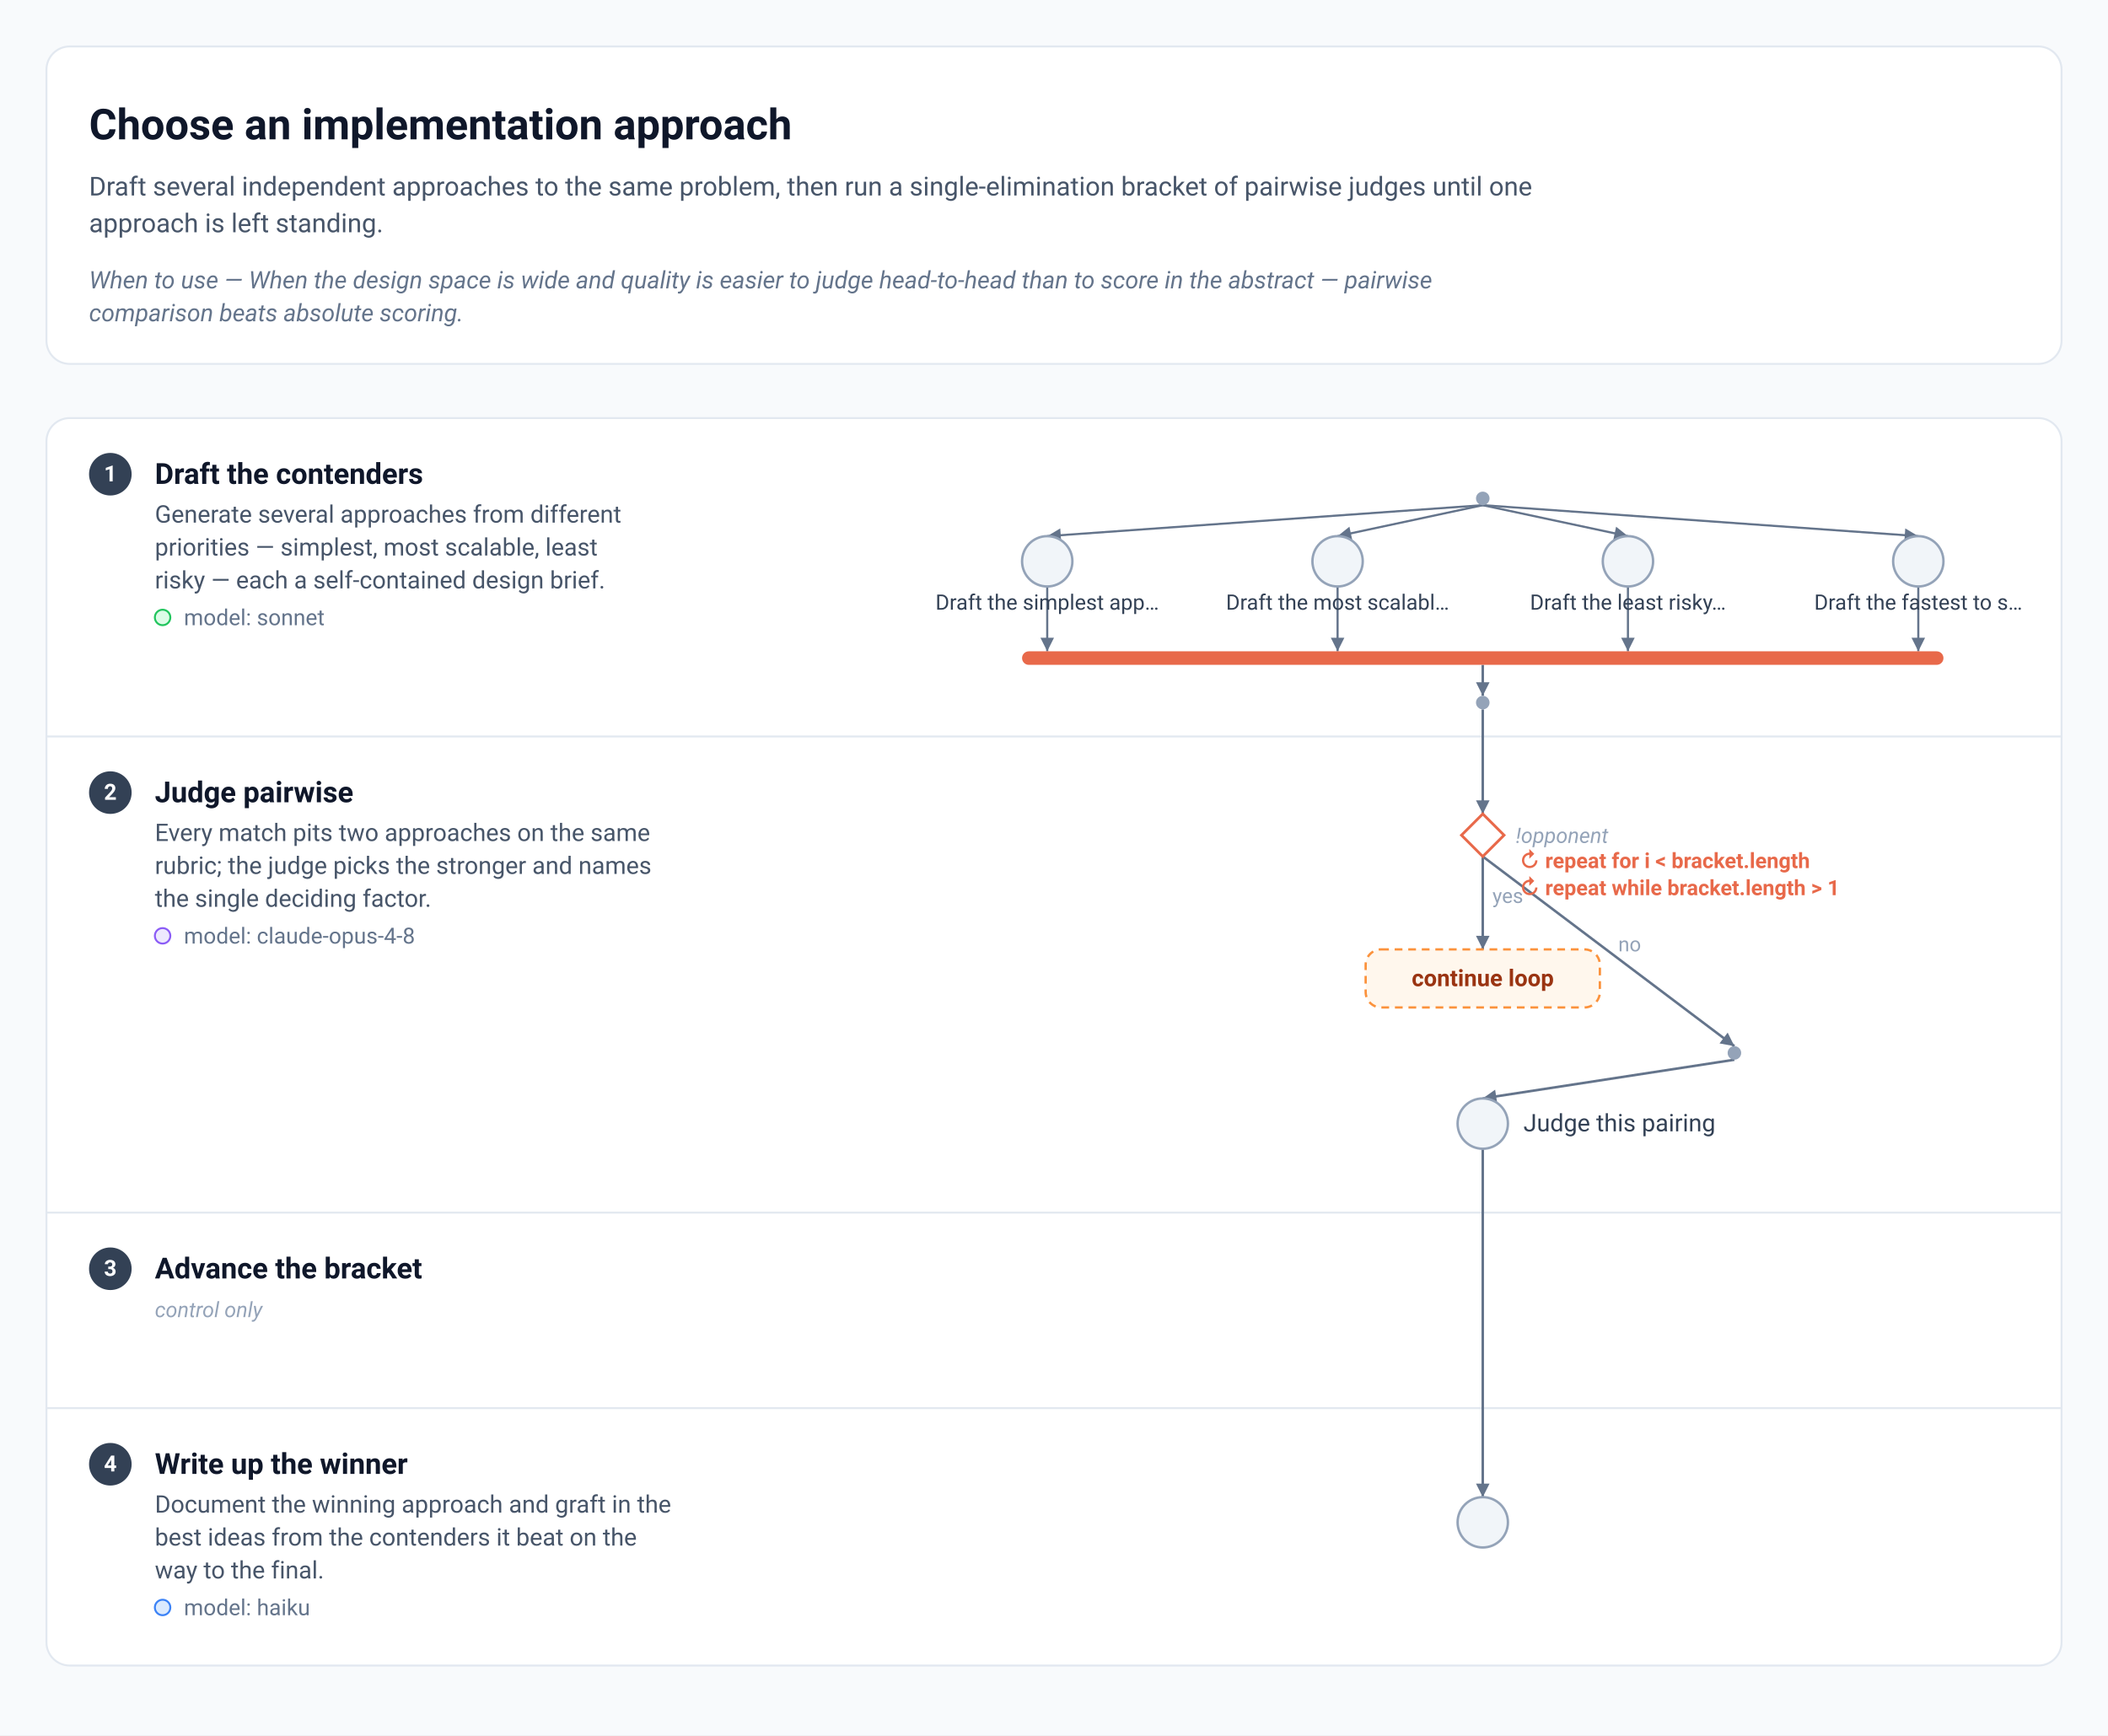
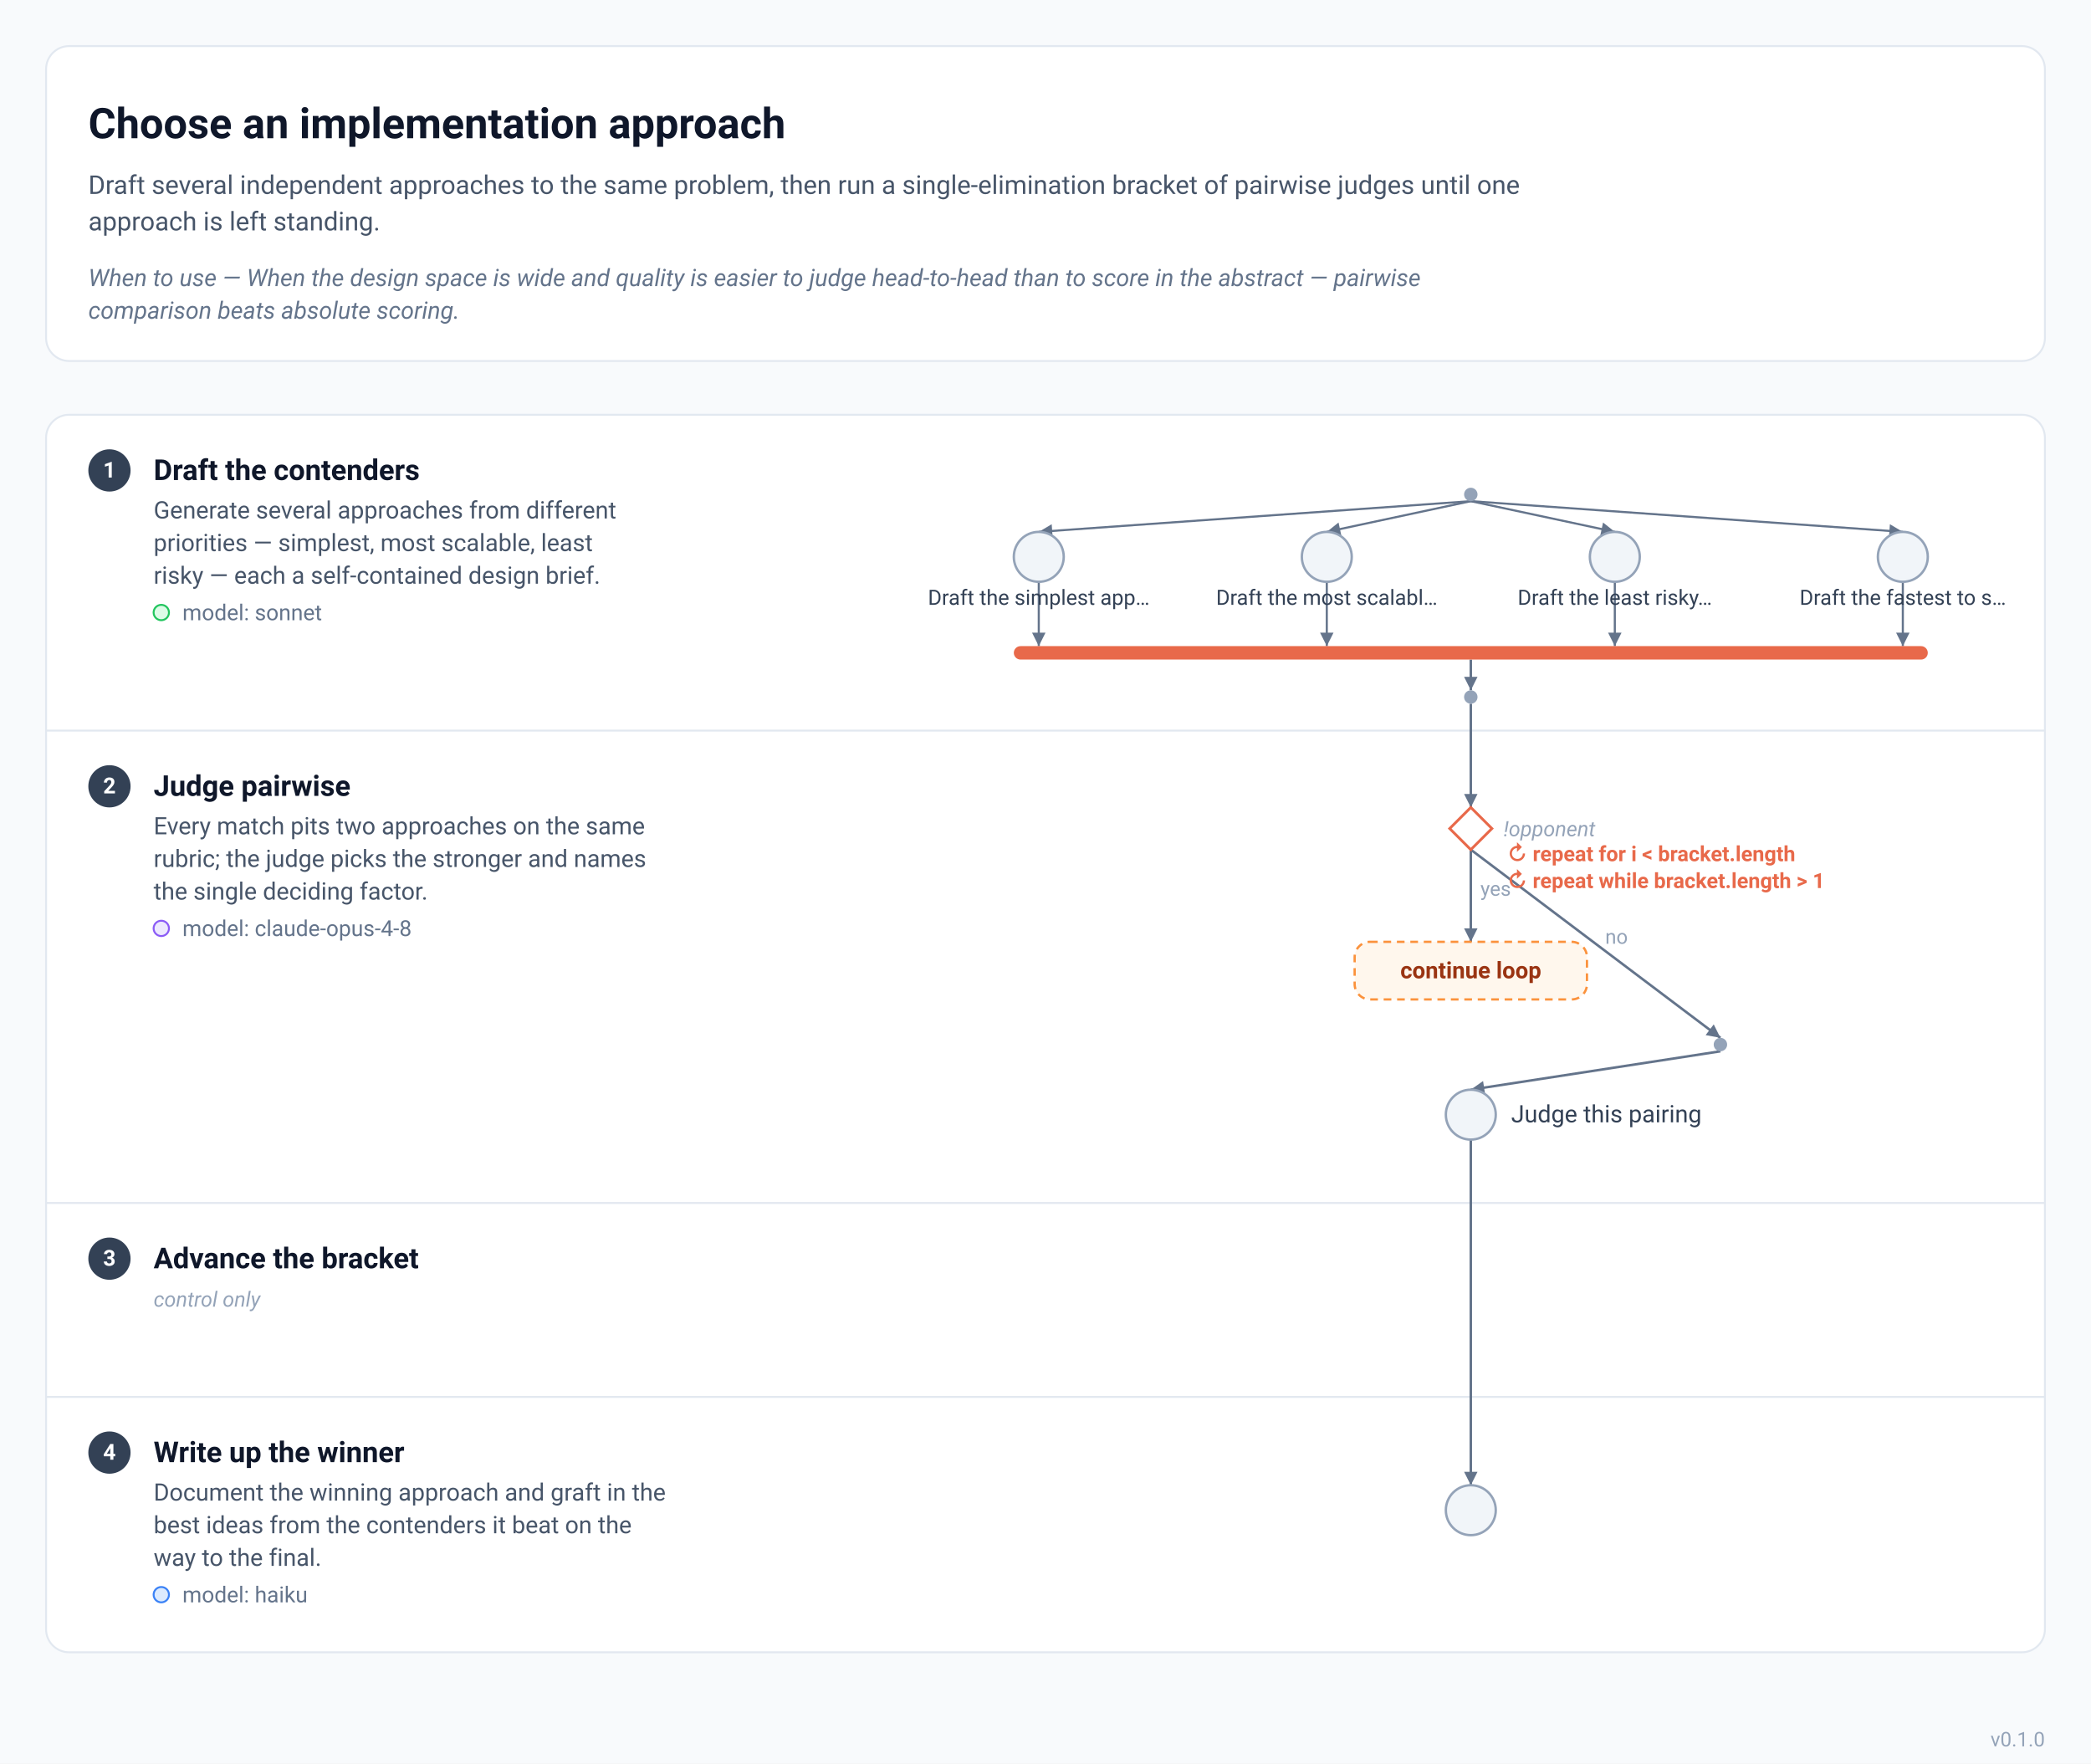
- <svg xmlns="http://www.w3.org/2000/svg" width="1089" height="896.5" viewBox="0 0 1089 896.5" font-family="-apple-system, BlinkMacSystemFont, 'Segoe UI', Roboto, Helvetica, Arial, sans-serif">
-   <rect width="1089" height="896.5" fill="#f8fafc" />
+ <svg xmlns="http://www.w3.org/2000/svg" width="1089" height="918.5" viewBox="0 0 1089 918.5" font-family="-apple-system, BlinkMacSystemFont, 'Segoe UI', Roboto, Helvetica, Arial, sans-serif">
+   <rect width="1089" height="918.5" fill="#f8fafc" />
  <g transform="translate(0 24)">
    <g class="header-card">
      <rect x="24" y="0" width="1041" height="164" rx="12" fill="#ffffff" stroke="#e2e8f0" stroke-width="1" />
      <text x="46" y="48" font-size="22" fill="#0f172a" font-weight="700">Choose an implementation approach</text>
      <text x="46" y="77" font-size="13.5" fill="#475569">Draft several independent approaches to the same problem, then run a single-elimination bracket of pairwise judges until one</text>
      <text x="46" y="96" font-size="13.5" fill="#475569">approach is left standing.</text>
      <text x="46" y="125" font-size="12.5" fill="#64748b" font-style="italic">When to use — When the design space is wide and quality is easier to judge head-to-head than to score in the abstract — pairwise</text>
      <text x="46" y="142" font-size="12.5" fill="#64748b" font-style="italic">comparison beats absolute scoring.</text>
    </g>
  </g>
  <g transform="translate(0 204)">
    <rect x="24" y="12" width="1041" height="644.5" rx="12" fill="#ffffff" stroke="#e2e8f0" stroke-width="1" />
    <g class="swimlane" />
    <g class="swimlane">
      <line x1="24" y1="176.5" x2="1065" y2="176.5" stroke="#e2e8f0" stroke-width="1" />
    </g>
    <g class="swimlane-empty">
      <line x1="24" y1="422.5" x2="1065" y2="422.5" stroke="#e2e8f0" stroke-width="1" />
    </g>
    <g class="swimlane">
      <line x1="24" y1="523.5" x2="1065" y2="523.5" stroke="#e2e8f0" stroke-width="1" />
    </g>
    <g transform="translate(0 12)">
      <g class="lane-label">
        <circle cx="57" cy="29" r="11" fill="#334155" />
        <text x="57" y="32.7" font-size="11.5" fill="#ffffff" font-weight="700" text-anchor="middle">1</text>
        <text x="80" y="34" font-size="15" fill="#0f172a" font-weight="700">Draft the contenders</text>
        <text x="80" y="54" font-size="12.5" fill="#475569">Generate several approaches from different</text>
        <text x="80" y="71" font-size="12.5" fill="#475569">priorities — simplest, most scalable, least</text>
        <text x="80" y="88" font-size="12.5" fill="#475569">risky — each a self-contained design brief.</text>
        <circle cx="84" cy="103" r="4" fill="#dcfce7" stroke="#22c55e" stroke-width="1" />
        <text x="95" y="107" font-size="11.5" fill="#64748b">model: sonnet</text>
      </g>
    </g>
    <g transform="translate(0 176.5)">
      <g class="lane-label">
        <circle cx="57" cy="29" r="11" fill="#334155" />
        <text x="57" y="32.7" font-size="11.5" fill="#ffffff" font-weight="700" text-anchor="middle">2</text>
        <text x="80" y="34" font-size="15" fill="#0f172a" font-weight="700">Judge pairwise</text>
        <text x="80" y="54" font-size="12.5" fill="#475569">Every match pits two approaches on the same</text>
        <text x="80" y="71" font-size="12.5" fill="#475569">rubric; the judge picks the stronger and names</text>
        <text x="80" y="88" font-size="12.5" fill="#475569">the single deciding factor.</text>
        <circle cx="84" cy="103" r="4" fill="#ede9fe" stroke="#8b5cf6" stroke-width="1" />
        <text x="95" y="107" font-size="11.5" fill="#64748b">model: claude-opus-4-8</text>
      </g>
    </g>
    <g transform="translate(0 422.5)">
      <g class="lane-label">
        <circle cx="57" cy="29" r="11" fill="#334155" />
        <text x="57" y="32.7" font-size="11.5" fill="#ffffff" font-weight="700" text-anchor="middle">3</text>
        <text x="80" y="34" font-size="15" fill="#0f172a" font-weight="700">Advance the bracket</text>
        <text x="80" y="54" font-size="11" fill="#94a3b8" font-style="italic">control only</text>
      </g>
    </g>
    <g transform="translate(0 523.5)">
      <g class="lane-label">
        <circle cx="57" cy="29" r="11" fill="#334155" />
        <text x="57" y="32.7" font-size="11.5" fill="#ffffff" font-weight="700" text-anchor="middle">4</text>
        <text x="80" y="34" font-size="15" fill="#0f172a" font-weight="700">Write up the winner</text>
        <text x="80" y="54" font-size="12.5" fill="#475569">Document the winning approach and graft in the</text>
        <text x="80" y="71" font-size="12.5" fill="#475569">best ideas from the contenders it beat on the</text>
        <text x="80" y="88" font-size="12.5" fill="#475569">way to the final.</text>
        <circle cx="84" cy="103" r="4" fill="#dbeafe" stroke="#3b82f6" stroke-width="1" />
        <text x="95" y="107" font-size="11.5" fill="#64748b">model: haiku</text>
      </g>
    </g>
    <g class="topology" transform="translate(462 0)">
      <g class="edge">
        <path d="M 304 57 L 79 73" fill="none" stroke="#64748b" stroke-width="1.1" />
        <polygon points="79,73 85.73,69.01 86.23,75.99" fill="#64748b" />
      </g>
      <g class="edge">
        <path d="M 304 57 L 229 73" fill="none" stroke="#64748b" stroke-width="1.1" />
        <polygon points="229,73 235.12,68.12 236.58,74.96" fill="#64748b" />
      </g>
      <g class="edge">
        <path d="M 304 57 L 379 73" fill="none" stroke="#64748b" stroke-width="1.1" />
        <polygon points="379,73 371.42,74.96 372.88,68.12" fill="#64748b" />
      </g>
      <g class="edge">
        <path d="M 304 57 L 529 73" fill="none" stroke="#64748b" stroke-width="1.1" />
        <polygon points="529,73 521.77,75.99 522.27,69.01" fill="#64748b" />
      </g>
      <g class="edge">
        <path d="M 79 99 L 79 132.5" fill="none" stroke="#64748b" stroke-width="1.1" />
        <polygon points="79,132.5 75.5,125.5 82.5,125.5" fill="#64748b" />
      </g>
      <g class="edge">
        <path d="M 229 99 L 229 132.5" fill="none" stroke="#64748b" stroke-width="1.1" />
        <polygon points="229,132.5 225.5,125.5 232.5,125.5" fill="#64748b" />
      </g>
      <g class="edge">
        <path d="M 379 99 L 379 132.5" fill="none" stroke="#64748b" stroke-width="1.1" />
        <polygon points="379,132.5 375.5,125.5 382.5,125.5" fill="#64748b" />
      </g>
      <g class="edge">
        <path d="M 529 99 L 529 132.5" fill="none" stroke="#64748b" stroke-width="1.1" />
        <polygon points="529,132.5 525.5,125.5 532.5,125.5" fill="#64748b" />
      </g>
      <g class="edge">
        <path d="M 304 139.5 L 304 155.5" fill="none" stroke="#64748b" stroke-width="1.3" />
        <polygon points="304,155.5 300.5,148.5 307.5,148.5" fill="#64748b" />
      </g>
      <g class="edge">
        <path d="M 304 238.5 L 304 286.5" fill="none" stroke="#64748b" stroke-width="1.3" />
        <polygon points="304,286.5 300.5,279.5 307.5,279.5" fill="#64748b" />
        <text x="309" y="262.5" font-size="10.5" fill="#94a3b8">yes</text>
      </g>
      <g class="edge">
        <path d="M 304 238.5 L 434 336.5" fill="none" stroke="#64748b" stroke-width="1.3" />
        <polygon points="434,336.5 426.3,335.08 430.52,329.49" fill="#64748b" />
        <text x="374" y="287.5" font-size="10.5" fill="#94a3b8">no</text>
      </g>
      <g class="edge">
        <path d="M 434 343.5 L 304 363.5" fill="none" stroke="#64748b" stroke-width="1.3" />
        <polygon points="304,363.5 310.39,358.98 311.45,365.89" fill="#64748b" />
      </g>
      <g class="edge">
        <path d="M 304 162.5 L 304 216.5" fill="none" stroke="#64748b" stroke-width="1.3" />
        <polygon points="304,216.5 300.5,209.5 307.5,209.5" fill="#64748b" />
      </g>
      <g class="edge">
        <path d="M 304 389.5 L 304 569.5" fill="none" stroke="#64748b" stroke-width="1.3" />
        <polygon points="304,569.5 300.5,562.5 307.5,562.5" fill="#64748b" />
      </g>
      <circle class="hub" cx="304" cy="53.5" r="3.5" fill="#94a3b8" />
      <g class="agent-node">
        <circle cx="79" cy="86" r="13" fill="#f1f5f9" stroke="#94a3b8" stroke-width="1.25" />
        <text x="79" y="111" font-size="11" fill="#334155" text-anchor="middle">Draft the simplest app…</text>
      </g>
      <g class="agent-node">
        <circle cx="229" cy="86" r="13" fill="#f1f5f9" stroke="#94a3b8" stroke-width="1.25" />
        <text x="229" y="111" font-size="11" fill="#334155" text-anchor="middle">Draft the most scalabl…</text>
      </g>
      <g class="agent-node">
        <circle cx="379" cy="86" r="13" fill="#f1f5f9" stroke="#94a3b8" stroke-width="1.25" />
        <text x="379" y="111" font-size="11" fill="#334155" text-anchor="middle">Draft the least risky…</text>
      </g>
      <g class="agent-node">
        <circle cx="529" cy="86" r="13" fill="#f1f5f9" stroke="#94a3b8" stroke-width="1.25" />
        <text x="529" y="111" font-size="11" fill="#334155" text-anchor="middle">Draft the fastest to s…</text>
      </g>
      <rect class="barrier" x="66" y="132.5" width="476" height="7" rx="3.5" fill="#e8694a" />
      <circle class="hub" cx="304" cy="159" r="3.5" fill="#94a3b8" />
      <g class="decision">
        <polygon points="304,216.5 315,227.5 304,238.5 293,227.5" fill="#ffffff" stroke="#e8694a" stroke-width="1.4" />
        <text x="321" y="231.5" font-size="11" fill="#94a3b8" font-style="italic">!opponent</text>
      </g>
      <g class="control-node">
        <rect class="control-box" x="243.5" y="286.5" width="121" height="30" rx="8" fill="#fff7ed" stroke="#fb923c" stroke-width="1.2" stroke-dasharray="4 3" />
        <text x="304" y="305.5" font-size="12" fill="#9a3412" font-weight="600" text-anchor="middle">continue loop</text>
      </g>
      <circle class="hub" cx="434" cy="340" r="3.5" fill="#94a3b8" />
      <g class="agent-node">
        <circle cx="304" cy="376.5" r="13" fill="#f1f5f9" stroke="#94a3b8" stroke-width="1.25" />
        <text x="325" y="380.5" font-size="12.5" fill="#334155">Judge this pairing</text>
      </g>
      <g class="agent-node">
        <circle cx="304" cy="582.5" r="13" fill="#f1f5f9" stroke="#94a3b8" stroke-width="1.25" />
      </g>
      <g class="loop-badge">
        <text x="323" y="244.5" font-size="11" fill="#e8694a" font-weight="600">↻ repeat for i &lt; bracket.length</text>
      </g>
      <g class="loop-badge">
        <text x="323" y="258.5" font-size="11" fill="#e8694a" font-weight="600">↻ repeat while bracket.length &gt; 1</text>
      </g>
    </g>
  </g>
+   <g class="provenance">
+     <text x="1065" y="909.5" font-size="10.5" fill="#94a3b8" text-anchor="end">v0.1.0</text>
+   </g>
</svg>
